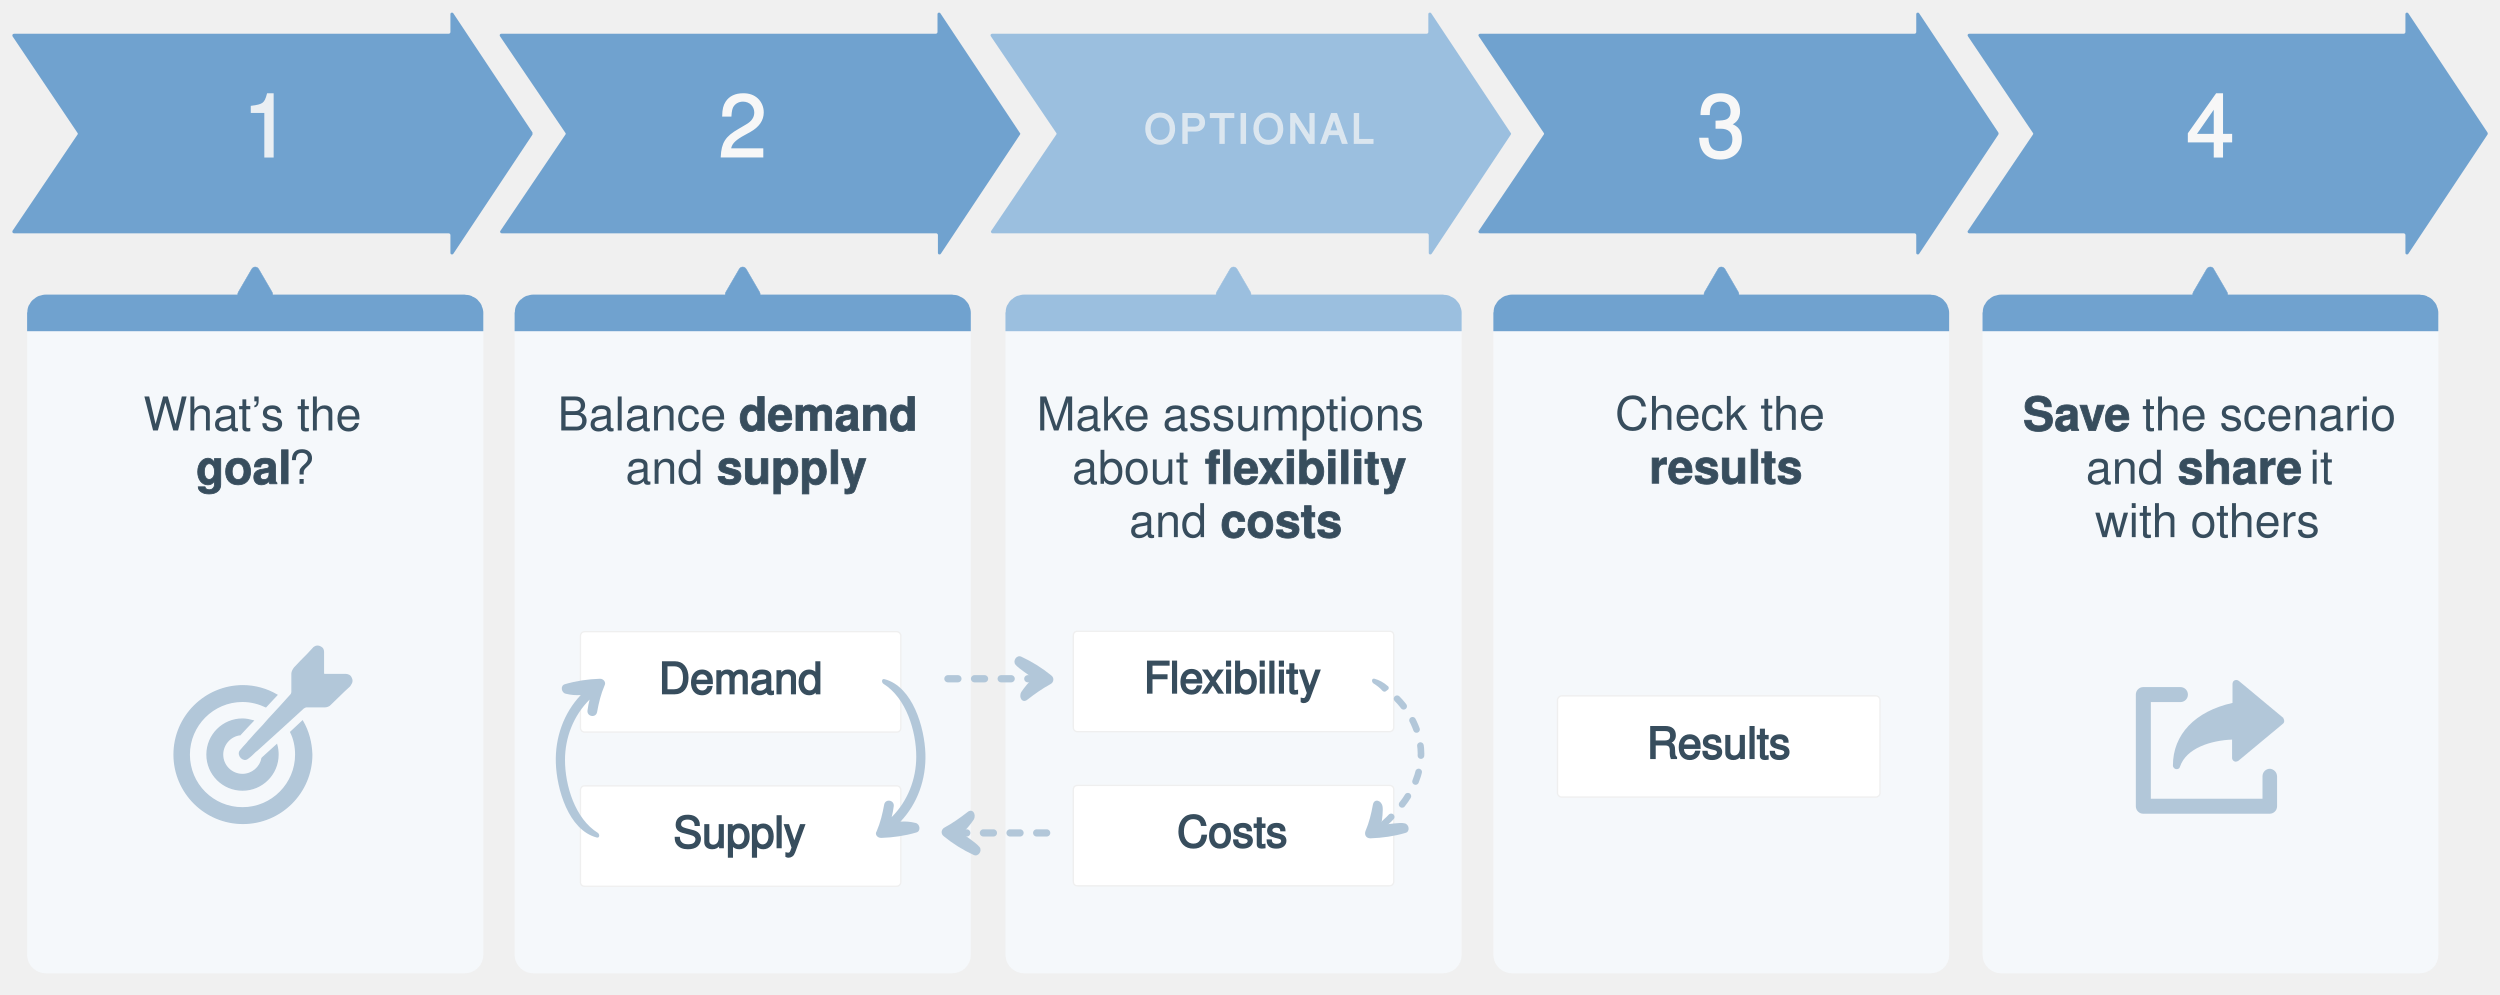
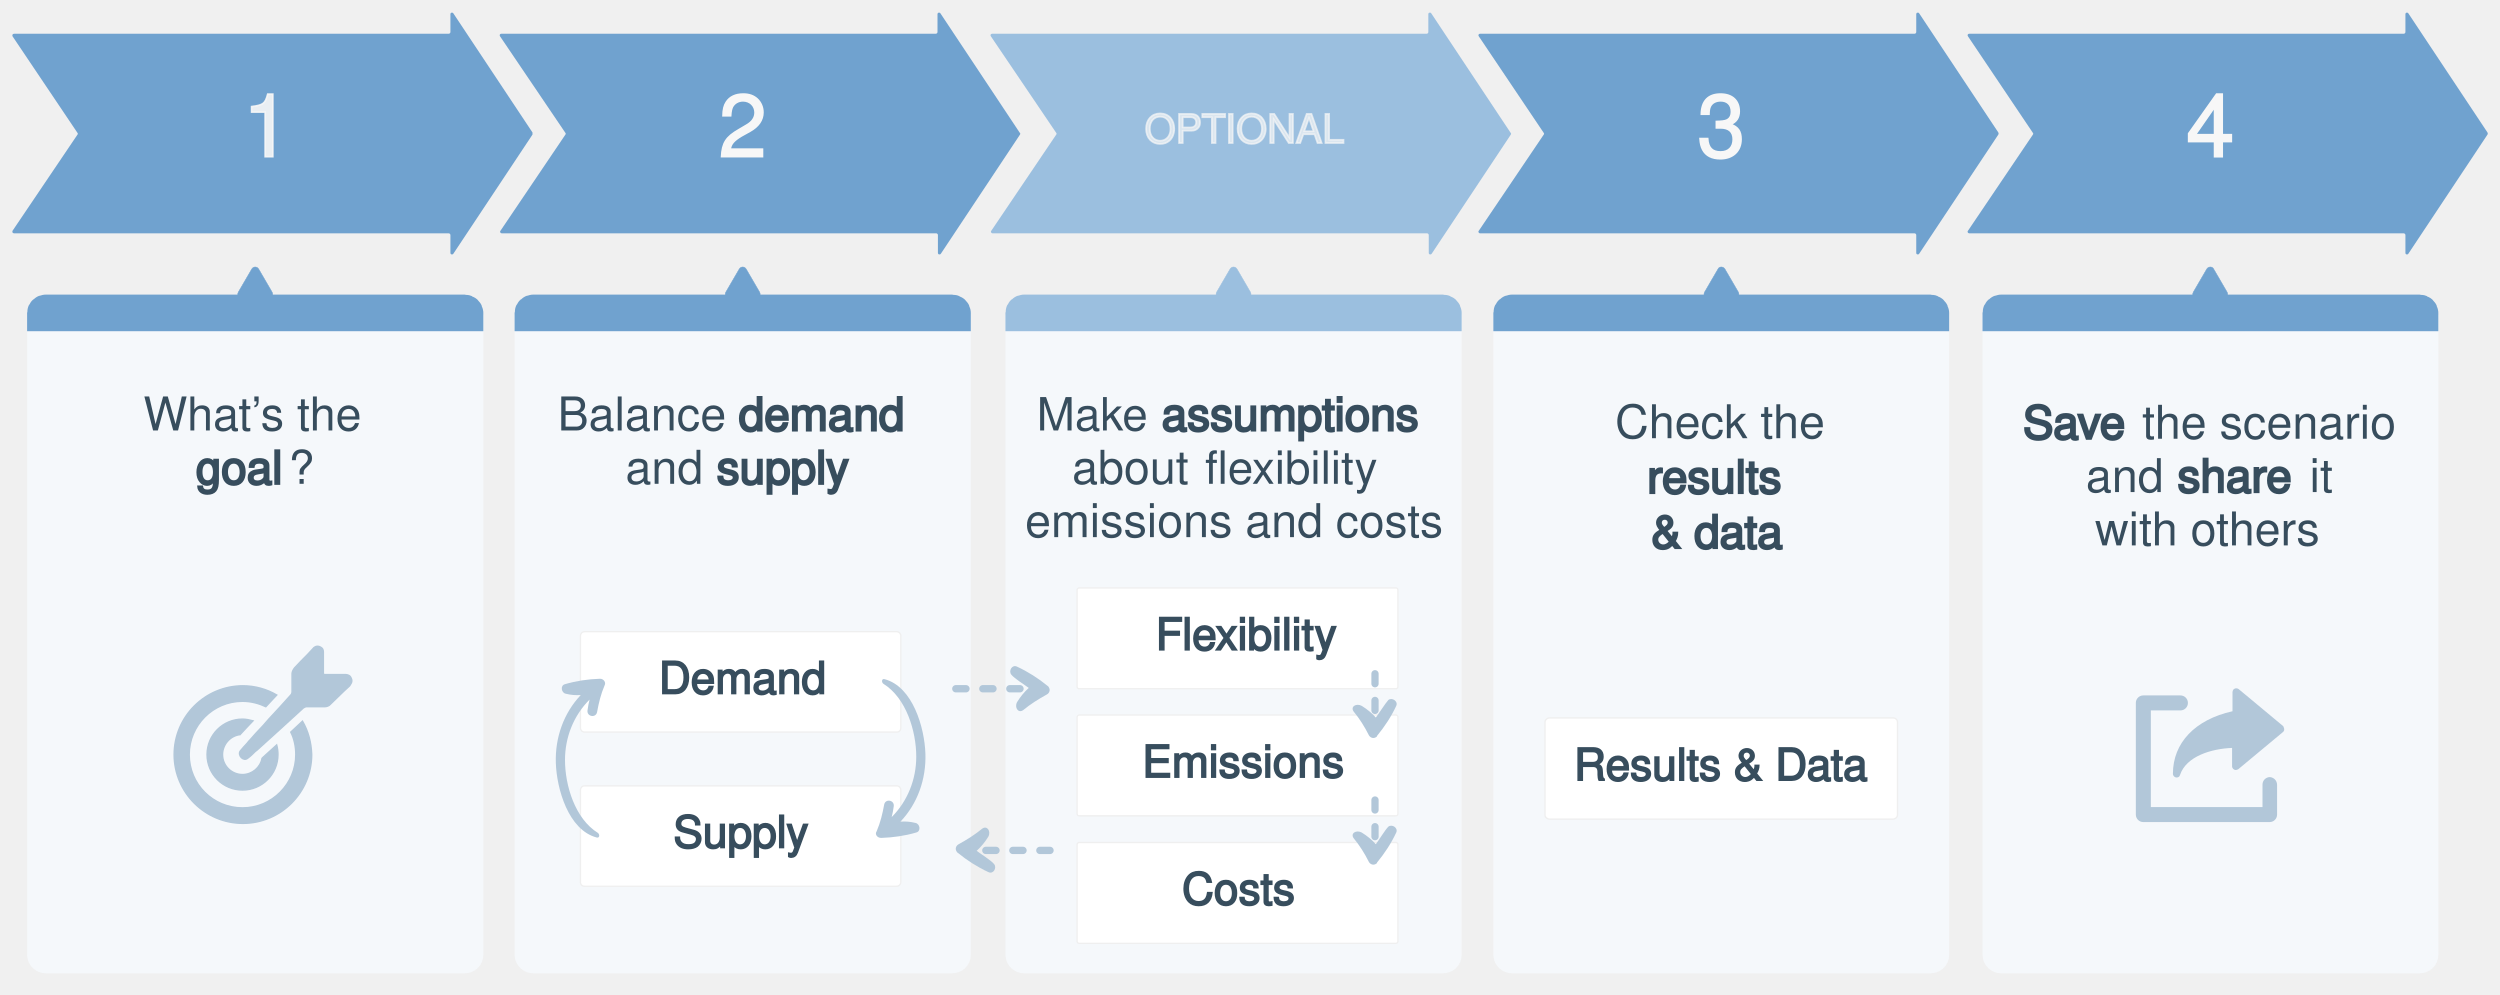
<svg xmlns="http://www.w3.org/2000/svg" version="1.1" id="Layer_1" x="0px" y="0px" viewBox="0 0 600 238.6" style="enable-background:new 0 0 600 238.6;" xml:space="preserve">
  <style type="text/css">
	.st0{fill:#F5F8FB;stroke:#F5F8FB;stroke-width:7.191;stroke-miterlimit:10;}
	.st1{fill:#70A2CF;stroke:#70A2CF;stroke-width:7.191;stroke-miterlimit:10;}
	.st2{fill:none;stroke:#9BBFDF;stroke-width:7.191;stroke-miterlimit:10;}
	.st3{fill:#70A2CF;}
	.st4{fill:#B2C7D9;stroke:#B2C7D9;stroke-width:0.356;stroke-miterlimit:10;}
- 	.st5{opacity:0.9;}
- 	.st6{fill:#F7F7F7;stroke:#F7F7F7;stroke-width:0.394;stroke-miterlimit:10;}
- 	.st7{fill:#374D5D;}
- 	.st8{fill:#374D5D;stroke:#374D5D;stroke-width:0.197;stroke-miterlimit:10;}
- 	.st9{fill:#FFFFFF;stroke:#EFEFEF;stroke-width:0.326;stroke-miterlimit:10;}
- 	.st10{fill:#374D5D;stroke:#374D5D;stroke-width:0.353;stroke-miterlimit:10;}
- 	.st11{fill:#B2C7D9;}
- 	.st12{fill:#9BBFDF;}
- 	.st13{fill:#374D5D;stroke:#374D5D;stroke-width:0.355;stroke-miterlimit:10;}
- 	.st14{opacity:0.7;}
- 	.st15{fill:none;stroke:#B2C7D9;stroke-width:1.598;stroke-linecap:round;stroke-miterlimit:10;stroke-dasharray:2.397,3.995;}
- 	.st16{fill:#70A2CF;stroke:#70A2CF;stroke-width:0.113;stroke-miterlimit:10;}
- 	.st17{fill:#9BBFDF;stroke:#9BBFDF;stroke-width:0.113;stroke-miterlimit:10;}
- 	.st18{fill:none;stroke:#B2C7D9;stroke-width:1.736;stroke-linecap:round;stroke-miterlimit:10;stroke-dasharray:2.397,3.995;}
- 	.st19{opacity:0.9;fill:#F7F7F7;stroke:#F7F7F7;stroke-width:0.4;stroke-miterlimit:10;}
- 	.st20{font-family:'Helvetica Neue', Helvetica, Arial, sans-serif; }
- 	.st21{font-size:20.774px;}
- 	.st22{letter-spacing:2;}
- 	.st23{font-family:'Helvetica Neue', Helvetica, Arial, sans-serif;}
- 	.st24{font-size:11.186px;}
- 	.st25{fill:#374D5D;stroke:#374D5D;stroke-width:0.2;stroke-miterlimit:10;}
- 	.st26{font-family:'Helvetica Neue', Helvetica, Arial, sans-serif;}
- 	.st27{font-family:'Helvetica Neue', Helvetica, Arial, sans-serif;}
- 	.st28{fill:#374D5D;stroke:#374D5D;stroke-width:0.357;stroke-miterlimit:10;}
- 	.st29{font-size:10.387px;}
- 	.st30{fill:#374D5D;stroke:#374D5D;stroke-width:0.359;stroke-miterlimit:10;}
- 	.st31{fill:#F7F7F7;stroke:#F7F7F7;stroke-width:0.4;stroke-miterlimit:10;}
- 	.st32{opacity:0.7;fill:#F7F7F7;stroke:#F7F7F7;stroke-width:0.4;stroke-miterlimit:10;}
- 	.st33{font-size:9.588px;}
- 	.st34{letter-spacing:1;}
+ 	.st5{opacity:0.9;fill:#F7F7F7;enable-background:new    ;}
+ 	.st6{font-family:'Helvetica';}
+ 	.st7{font-size:20.774px;}
+ 	.st8{opacity:0.9;fill:none;stroke:#F7F7F7;stroke-width:0.4;stroke-miterlimit:10;enable-background:new    ;}
+ 	.st9{fill:#374D5D;}
+ 	.st10{font-size:11.186px;}
+ 	.st11{font-size:11px;}
+ 	.st12{fill:none;stroke:#374D5D;stroke-width:0.5;stroke-miterlimit:10;}
+ 	.st13{fill:none;stroke:#374D5D;stroke-width:0.2;stroke-miterlimit:10;}
+ 	.st14{fill:#FFFFFF;stroke:#EFEFEF;stroke-width:0.326;stroke-miterlimit:10;}
+ 	.st15{fill:#374D5D;stroke:#374D5D;stroke-width:0.375;stroke-miterlimit:10;}
+ 	.st16{font-size:10.63px;}
+ 	.st17{fill:#B2C7D9;}
+ 	.st18{fill:#9BBFDF;}
+ 	.st19{fill:none;stroke:#374D5D;stroke-width:0.25;stroke-miterlimit:10;}
+ 	.st20{fill:#374D5D;stroke:#374D5D;stroke-width:0.5;stroke-miterlimit:10;}
+ 	.st21{fill:#F7F7F7;}
+ 	.st22{fill:none;stroke:#F7F7F7;stroke-width:0.4;stroke-miterlimit:10;}
+ 	.st23{opacity:0.7;fill:#F7F7F7;enable-background:new    ;}
+ 	.st24{font-size:9.588px;}
+ 	.st25{opacity:0.7;fill:none;stroke:#F7F7F7;stroke-width:0.4;stroke-miterlimit:10;enable-background:new    ;}
+ 	.st26{fill:#70A2CF;stroke:#70A2CF;stroke-width:0.113;stroke-miterlimit:10;}
+ 	.st27{fill:#9BBFDF;stroke:#9BBFDF;stroke-width:0.113;stroke-miterlimit:10;}
+ 	.st28{fill:#FFFFFF;stroke:#EFEFEF;stroke-width:0.34;stroke-miterlimit:10;}
+ 	.st29{fill:#FFFFFF;stroke:#EFEFEF;stroke-width:0.325;stroke-miterlimit:10;}
+ 	.st30{fill:none;stroke:#B2C7D9;stroke-width:1.74;stroke-linecap:round;stroke-miterlimit:10;stroke-dasharray:2.4,4;}
+ 	.st31{fill:none;stroke:#B2C7D9;stroke-width:1.762;stroke-linecap:round;stroke-miterlimit:10;stroke-dasharray:2.431,4.051;}
</style>
  <g>
    <path class="st0" d="M112.4,79.1v150.1c0,0.5-0.4,0.8-0.9,0.8H11c-0.5,0-0.9-0.4-0.9-0.8V79.1H112.4z" />
    <path class="st1" d="M112.4,75.9v-0.8c0-0.4-0.4-0.8-0.9-0.8H11c-0.5,0-0.9,0.4-0.9,0.8v0.8H112.4z" />
    <path class="st0" d="M229.4,79.1v150.1c0,0.5-0.4,0.8-0.9,0.8H128c-0.5,0-0.9-0.4-0.9-0.8V79.1H229.4z" />
    <path class="st1" d="M229.4,75.9v-0.8c0-0.4-0.4-0.8-0.9-0.8H128c-0.5,0-0.9,0.4-0.9,0.8v0.8H229.4z" />
    <path class="st0" d="M347.2,79.1v150.1c0,0.5-0.4,0.8-0.9,0.8H245.8c-0.5,0-0.9-0.4-0.9-0.8V79.1H347.2z" />
    <path class="st2" d="M347.2,75.9v-0.8c0-0.4-0.4-0.8-0.9-0.8H245.8c-0.5,0-0.9,0.4-0.9,0.8v0.8H347.2z" />
    <path class="st0" d="M464.2,79.1v150.1c0,0.5-0.4,0.8-0.9,0.8H362.9c-0.5,0-0.9-0.4-0.9-0.8V79.1H464.2z" />
    <path class="st1" d="M464.2,75.9v-0.8c0-0.4-0.4-0.8-0.9-0.8H362.9c-0.5,0-0.9,0.4-0.9,0.8v0.8H464.2z" />
    <path class="st0" d="M581.6,79.1v150.1c0,0.5-0.4,0.8-0.9,0.8H480.3c-0.5,0-0.9-0.4-0.9-0.8V79.1H581.6z" />
    <path class="st1" d="M581.6,75.9v-0.8c0-0.4-0.4-0.8-0.9-0.8H480.3c-0.5,0-0.9,0.4-0.9,0.8v0.8H581.6z" />
    <path class="st3" d="M127.8,32.3l-19,28.6c-0.2,0.3-0.7,0.2-0.7-0.2v-4.3c0-0.2-0.2-0.4-0.4-0.4H3.4C3,56,2.9,55.7,3,55.4   l15.6-23.1c0.1-0.1,0.1-0.3,0-0.4L3,8.7C2.9,8.4,3,8.1,3.4,8.1h104.3c0.2,0,0.4-0.2,0.4-0.4V3.4c0-0.4,0.5-0.5,0.7-0.2l19,28.6   C127.8,32,127.8,32.1,127.8,32.3z" />
    <g>
-       <path class="st4" d="M66.4,178.8l-3.2,2.9c-0.1,0.1-0.2,0.2-0.3,0.3c-0.4,2.2-2.4,3.9-4.7,3.9c-2.6,0-4.8-2.1-4.8-4.8    c0-2.4,1.8-4.5,4.2-4.8c0-0.1,0.1-0.1,0.1-0.1l1.3-1.4l0,0c0.6-0.6,1.2-1.3,1.7-1.8c-0.8-0.2-1.6-0.4-2.5-0.4    c-4.7,0-8.5,3.8-8.5,8.5c0,4.7,3.8,8.5,8.5,8.5s8.5-3.8,8.5-8.5C66.7,180.3,66.6,179.5,66.4,178.8z" />
-       <path class="st4" d="M72.6,173.1c-0.9,0.9-1.9,1.7-2.8,2.6c0.8,1.6,1.2,3.5,1.2,5.4c0,7-5.7,12.8-12.8,12.8s-12.8-5.7-12.8-12.8    c0-7,5.7-12.8,12.8-12.8c2,0,3.9,0.5,5.6,1.3c0.9-0.9,1.7-1.9,2.6-2.8c-2.4-1.4-5.2-2.2-8.1-2.2c-9.1,0-16.5,7.4-16.5,16.5    c0,9.1,7.4,16.5,16.5,16.5s16.5-7.4,16.5-16.5C74.7,178.2,74,175.5,72.6,173.1z" />
-       <path class="st4" d="M84.3,162.8c-0.1-0.2-0.2-0.4-0.3-0.5c-0.3-0.3-0.8-0.4-1.2-0.4c-0.6,0-1.3,0-1.9,0c-1,0-2,0-3,0    c-0.1,0-0.1,0-0.1,0l-0.1-0.1l-0.1-0.1c0,0,0-0.1,0-0.1c0-1,0-2,0-3c0-0.6,0-1.3,0-1.9c0-0.4,0-0.9-0.4-1.2    c-0.1-0.1-0.3-0.2-0.5-0.3c-0.8-0.3-1.4,0.2-1.6,0.5c-0.4,0.5-0.9,0.9-1.3,1.4c-1,1-2.1,2.1-3.1,3.2c-0.3,0.4-0.6,0.9-0.6,1.4    c0,0.8,0,1.6,0,2.3c0,0.7,0,1.4,0,2.1c0,0.2-0.1,0.5-0.3,0.7c-1.7,1.9-3.5,3.9-5.3,5.8l-1.4,1.6c-0.8,0.8-2.6,2.8-3.2,3.5l0,0    l-0.2,0.2c-0.1,0.2-0.3,0.3-0.4,0.5c-0.5,0.5-1,1.1-1.6,1.8c-0.4,0.5-0.2,1.2,0.2,1.6c0,0,0,0,0,0c0.4,0.4,1,0.6,1.5,0.2    c0.7-0.5,1.3-1.1,1.8-1.6c0.2-0.1,0.3-0.3,0.5-0.4l5.3-4.8c1.9-1.7,3.8-3.5,5.8-5.3c0.2-0.1,0.5-0.3,0.7-0.3c0.7,0,1.4,0,2.1,0    c0.8,0,1.6,0,2.3,0c0.5,0,1.1-0.2,1.4-0.6c1.1-1,2.1-2.1,3.2-3.1c0.5-0.4,0.9-0.9,1.4-1.3C84.1,164.2,84.7,163.7,84.3,162.8z" />
+       <path class="st4" d="M66.4,178.8l-3.2,2.9c-0.1,0.1-0.2,0.2-0.3,0.3c-0.4,2.2-2.4,3.9-4.7,3.9c-2.6,0-4.8-2.1-4.8-4.8    c0-2.4,1.8-4.5,4.2-4.8c0-0.1,0.1-0.1,0.1-0.1l1.3-1.4l0,0c0.6-0.6,1.2-1.3,1.7-1.8c-0.8-0.2-1.6-0.4-2.5-0.4    c-4.7,0-8.5,3.8-8.5,8.5s3.8,8.5,8.5,8.5s8.5-3.8,8.5-8.5C66.7,180.3,66.6,179.5,66.4,178.8z" />
+       <path class="st4" d="M72.6,173.1c-0.9,0.9-1.9,1.7-2.8,2.6c0.8,1.6,1.2,3.5,1.2,5.4c0,7-5.7,12.8-12.8,12.8s-12.8-5.7-12.8-12.8    c0-7,5.7-12.8,12.8-12.8c2,0,3.9,0.5,5.6,1.3c0.9-0.9,1.7-1.9,2.6-2.8c-2.4-1.4-5.2-2.2-8.1-2.2c-9.1,0-16.5,7.4-16.5,16.5    s7.4,16.5,16.5,16.5s16.5-7.4,16.5-16.5C74.7,178.2,74,175.5,72.6,173.1z" />
+       <path class="st4" d="M84.3,162.8c-0.1-0.2-0.2-0.4-0.3-0.5c-0.3-0.3-0.8-0.4-1.2-0.4c-0.6,0-1.3,0-1.9,0c-1,0-2,0-3,0    c-0.1,0-0.1,0-0.1,0l-0.1-0.1l-0.1-0.1v-0.1c0-1,0-2,0-3c0-0.6,0-1.3,0-1.9c0-0.4,0-0.9-0.4-1.2c-0.1-0.1-0.3-0.2-0.5-0.3    c-0.8-0.3-1.4,0.2-1.6,0.5c-0.4,0.5-0.9,0.9-1.3,1.4c-1,1-2.1,2.1-3.1,3.2c-0.3,0.4-0.6,0.9-0.6,1.4c0,0.8,0,1.6,0,2.3    s0,1.4,0,2.1c0,0.2-0.1,0.5-0.3,0.7c-1.7,1.9-3.5,3.9-5.3,5.8l-1.4,1.6c-0.8,0.8-2.6,2.8-3.2,3.5l0,0l-0.2,0.2    c-0.1,0.2-0.3,0.3-0.4,0.5c-0.5,0.5-1,1.1-1.6,1.8c-0.4,0.5-0.2,1.2,0.2,1.6l0,0c0.4,0.4,1,0.6,1.5,0.2c0.7-0.5,1.3-1.1,1.8-1.6    c0.2-0.1,0.3-0.3,0.5-0.4l5.3-4.8c1.9-1.7,3.8-3.5,5.8-5.3c0.2-0.1,0.5-0.3,0.7-0.3c0.7,0,1.4,0,2.1,0c0.8,0,1.6,0,2.3,0    c0.5,0,1.1-0.2,1.4-0.6c1.1-1,2.1-2.1,3.2-3.1c0.5-0.4,0.9-0.9,1.4-1.3C84.1,164.2,84.7,163.7,84.3,162.8z" />
    </g>
-     <text transform="matrix(1 0 0 1 58.2603 37.6112)" class="st19 st20 st21 st22">1</text>
+     <text transform="matrix(1 0 0 1 58.2603 37.6112)" class="st5 st6 st7">1</text>
+     <text transform="matrix(1 0 0 1 58.2603 37.6112)" class="st8 st6 st7">1</text>
    <path class="st3" d="M244.8,32.3l-19,28.6c-0.2,0.3-0.7,0.2-0.7-0.2v-4.3c0-0.2-0.2-0.4-0.4-0.4H120.4c-0.3,0-0.5-0.4-0.3-0.6   l15.6-23.1c0.1-0.1,0.1-0.3,0-0.4L120,8.7c-0.2-0.3,0-0.6,0.3-0.6h104.3c0.2,0,0.4-0.2,0.4-0.4V3.4c0-0.4,0.5-0.5,0.7-0.2l19,28.6   C244.9,32,244.9,32.1,244.8,32.3z" />
-     <text transform="matrix(1 0 0 1 34.3994 103.3124)">
-       <tspan x="0" y="0" class="st7 st23 st24">What’s the </tspan>
-       <tspan x="12.6" y="12.8" class="st25 st26 st24" font-weight="bold">goal</tspan>
-       <tspan x="34.8" y="12.8" class="st7 st23 st24">?</tspan>
-     </text>
+     <text transform="matrix(1 0 0 1 34.3994 103.3124)" class="st9 st6 st10">What’s the </text>
    <g>
-       <text transform="matrix(1 0 0 1 133.8145 103.3124)">
-         <tspan x="0" y="0" class="st7 st23 st24">Balance</tspan>
-         <tspan x="40.4" y="0" class="st7 st27 st24"> </tspan>
-         <tspan x="43.5" y="0" class="st25 st26 st24" font-weight="bold">demand</tspan>
-         <tspan x="85.8" y="0" class="st25 st26 st24"> </tspan>
-         <tspan x="16.3" y="12.8" class="st7 st23 st24">and </tspan>
-         <tspan x="38.2" y="12.8" class="st25 st26 st24" font-weight="bold">supply</tspan>
-       </text>
+       <text transform="matrix(1 0 0 1 46.9994 116.1124)" class="st9 st6 st11">goal</text>
+       <text transform="matrix(1 0 0 1 46.9994 116.1124)" class="st12 st6 st11">goal</text>
    </g>
-     <path class="st9" d="M215.2,175.7h-74.9c-0.6,0-1-0.5-1-1v-22.1c0-0.5,0.4-1,1-1h74.9c0.6,0,1,0.5,1,1v22.1   C216.2,175.3,215.8,175.7,215.2,175.7z" />
-     <text transform="matrix(1 0 0 1 158.1284 166.4559)" class="st28 st23 st29">Demand</text>
-     <path class="st9" d="M215.2,212.7h-74.9c-0.6,0-1-0.4-1-1v-22.1c0-0.5,0.4-1,1-1h74.9c0.6,0,1,0.5,1,1v22.1   C216.2,212.2,215.8,212.7,215.2,212.7z" />
-     <text transform="matrix(1 0 0 1 161.6001 203.411)" class="st28 st23 st29">Supply</text>
+     <text transform="matrix(1 0 0 1 69.1994 116.1124)" class="st9 st6 st10">?</text>
    <g>
-       <path class="st11" d="M144,162.9c-2.9,0.1-5.7,0.5-8.4,1.3c-1.2,0.3-0.9,2.1,0.2,2.3c1.2,0.3,2.4,0.4,3.6,0.3    c-4.1,4.3-6.2,10.2-6,16.3c0.2,6.2,3,16.1,9.8,17.9c0.7,0.2,0.8-0.7,0.3-1.1c-5.5-3.4-7.9-11.4-7.9-17.5c0-5.5,2.1-10.7,5.9-14.5    c-0.2,0.8-0.4,1.7-0.5,2.6c-0.2,1.5,2,1.9,2.3,0.4c0.4-2.2,0.9-4.3,1.8-6.4C145.5,163.8,144.9,162.9,144,162.9z" />
+       <text transform="matrix(1 0 0 1 133.8145 103.3124)" class="st9 st6 st10">Balance</text>
+       <text transform="matrix(1 0 0 1 174.2145 103.3124)" class="st9 st6 st10"> </text>
+       <g>
+         <text transform="matrix(1 0 0 1 177.3145 103.3124)" class="st9 st6 st11">demand</text>
+         <text transform="matrix(1 0 0 1 177.3145 103.3124)" class="st12 st6 st11">demand</text>
+       </g>
+       <text transform="matrix(1 0 0 1 219.6145 103.3124)" class="st9 st6 st10"> </text>
+       <text transform="matrix(1 0 0 1 219.6145 103.3124)" class="st13 st6 st10"> </text>
+       <text transform="matrix(1 0 0 1 150.1145 116.1124)" class="st9 st6 st10">and </text>
+       <g>
+         <text transform="matrix(1 0 0 1 172.0145 116.1124)" class="st9 st6 st11">supply</text>
+         <text transform="matrix(1 0 0 1 172.0145 116.1124)" class="st12 st6 st11">supply</text>
+       </g>
+     </g>
+     <path class="st14" d="M215.2,175.7h-74.9c-0.6,0-1-0.5-1-1v-22.1c0-0.5,0.4-1,1-1h74.9c0.6,0,1,0.5,1,1v22.1   C216.2,175.3,215.8,175.7,215.2,175.7z" />
+     <g>
+       <text transform="matrix(1 0 0 1 158.1284 166.4559)" class="st15 st6 st16">Demand</text>
+     </g>
+     <path class="st14" d="M215.2,212.7h-74.9c-0.6,0-1-0.4-1-1v-22.1c0-0.5,0.4-1,1-1h74.9c0.6,0,1,0.5,1,1v22.1   C216.2,212.2,215.8,212.7,215.2,212.7z" />
+     <g>
+       <text transform="matrix(1 0 0 1 161.6001 203.411)" class="st15 st6 st16">Supply</text>
    </g>
    <g>
-       <path class="st11" d="M211.5,201.1c2.9-0.1,5.7-0.5,8.4-1.3c1.2-0.3,0.9-2.1-0.2-2.3c-1.2-0.3-2.4-0.4-3.6-0.3    c4.1-4.3,6.2-10.2,6-16.3c-0.2-6.2-3-16.1-9.8-17.9c-0.7-0.2-0.8,0.7-0.3,1.1c5.5,3.4,7.9,11.4,7.9,17.5c0,5.5-2.1,10.7-5.9,14.5    c0.2-0.8,0.4-1.7,0.5-2.6c0.2-1.5-2-1.9-2.3-0.4c-0.4,2.2-0.9,4.3-1.8,6.4C209.9,200.2,210.5,201.1,211.5,201.1z" />
+       <path class="st17" d="M144,162.9c-2.9,0.1-5.7,0.5-8.4,1.3c-1.2,0.3-0.9,2.1,0.2,2.3c1.2,0.3,2.4,0.4,3.6,0.3    c-4.1,4.3-6.2,10.2-6,16.3c0.2,6.2,3,16.1,9.8,17.9c0.7,0.2,0.8-0.7,0.3-1.1c-5.5-3.4-7.9-11.4-7.9-17.5c0-5.5,2.1-10.7,5.9-14.5    c-0.2,0.8-0.4,1.7-0.5,2.6c-0.2,1.5,2,1.9,2.3,0.4c0.4-2.2,0.9-4.3,1.8-6.4C145.5,163.8,144.9,162.9,144,162.9z" />
    </g>
-     <path class="st12" d="M362.6,32.3l-19,28.6c-0.2,0.3-0.7,0.2-0.7-0.2v-4.3c0-0.2-0.2-0.4-0.4-0.4H238.2c-0.3,0-0.5-0.4-0.3-0.6   l15.6-23.1c0.1-0.1,0.1-0.3,0-0.4L237.8,8.7c-0.2-0.3,0-0.6,0.3-0.6h104.3c0.2,0,0.4-0.2,0.4-0.4V3.4c0-0.4,0.5-0.5,0.7-0.2   l19,28.6C362.7,32,362.7,32.1,362.6,32.3z" />
    <g>
-       <text transform="matrix(1 0 0 1 248.8022 103.3124)">
-         <tspan x="0" y="0" class="st7 st23 st24">Make assumptions</tspan>
-         <tspan x="8.5" y="12.8" class="st7 st23 st24">about</tspan>
-         <tspan x="37.3" y="12.8" class="st7 st27 st24"> </tspan>
-         <tspan x="40.4" y="12.8" class="st25 st26 st24" font-weight="bold">flexibility</tspan>
-         <tspan x="22.2" y="25.6" class="st7 st23 st24">and </tspan>
-         <tspan x="44.1" y="25.6" class="st25 st26 st24" font-weight="bold">costs</tspan>
-       </text>
+       <path class="st17" d="M211.5,201.1c2.9-0.1,5.7-0.5,8.4-1.3c1.2-0.3,0.9-2.1-0.2-2.3c-1.2-0.3-2.4-0.4-3.6-0.3    c4.1-4.3,6.2-10.2,6-16.3c-0.2-6.2-3-16.1-9.8-17.9c-0.7-0.2-0.8,0.7-0.3,1.1c5.5,3.4,7.9,11.4,7.9,17.5c0,5.5-2.1,10.7-5.9,14.5    c0.2-0.8,0.4-1.7,0.5-2.6c0.2-1.5-2-1.9-2.3-0.4c-0.4,2.2-0.9,4.3-1.8,6.4C209.9,200.2,210.5,201.1,211.5,201.1z" />
+     </g>
+     <path class="st18" d="M362.6,32.3l-19,28.6c-0.2,0.3-0.7,0.2-0.7-0.2v-4.3c0-0.2-0.2-0.4-0.4-0.4H238.2c-0.3,0-0.5-0.4-0.3-0.6   l15.6-23.1c0.1-0.1,0.1-0.3,0-0.4L237.8,8.7c-0.2-0.3,0-0.6,0.3-0.6h104.3c0.2,0,0.4-0.2,0.4-0.4V3.4c0-0.4,0.5-0.5,0.7-0.2   l19,28.6C362.7,32,362.7,32.1,362.6,32.3z" />
+     <g>
+       <g>
+         <text transform="matrix(1 0 0 1 248.8022 103.3124)">
+           <tspan x="0" y="0" class="st9 st6 st11">Make</tspan>
+           <tspan x="26.9" y="0" class="st19 st6 st11"> </tspan>
+           <tspan x="30" y="0" class="st20 st6 st11">assumptions</tspan>
+         </text>
+       </g>
+       <text transform="matrix(1 0 0 1 257.3022 116.1124)" class="st9 st6 st10">about</text>
+       <text transform="matrix(1 0 0 1 286.1022 116.1124)" class="st9 st6 st10"> </text>
+       <g>
+         <text transform="matrix(1 0 0 1 289.2022 116.1124)" class="st9 st6 st11">flexibility</text>
+       </g>
+       <text transform="matrix(1 0 0 1 246.0221 128.9124)" class="st9 st6 st10">emissions and </text>
+       <g>
+         <text transform="matrix(1 0 0 1 320.5928 128.9124)" class="st9 st6 st11">costs</text>
+       </g>
    </g>
    <path class="st3" d="M479.6,32.3l-19,28.6c-0.2,0.3-0.7,0.2-0.7-0.2v-4.3c0-0.2-0.2-0.4-0.4-0.4H355.2c-0.3,0-0.5-0.4-0.3-0.6   l15.6-23.1c0.1-0.1,0.1-0.3,0-0.4L354.9,8.7c-0.2-0.3,0-0.6,0.3-0.6h104.3c0.2,0,0.4-0.2,0.4-0.4V3.4c0-0.4,0.5-0.5,0.7-0.2   l19,28.6C479.7,32,479.7,32.1,479.6,32.3z" />
    <g>
-       <text transform="matrix(1 0 0 1 387.623 103.1757)">
-         <tspan x="0" y="0" class="st7 st23 st24">Check the</tspan>
-         <tspan x="8.2" y="12.8" class="st25 st26 st24" font-weight="bold">results</tspan>
-       </text>
+       <text transform="matrix(1 0 0 1 387.623 105.1757)" class="st9 st6 st10">Check the</text>
    </g>
    <path class="st3" d="M597,32.3l-19,28.6c-0.2,0.3-0.7,0.2-0.7-0.2v-4.3c0-0.2-0.2-0.4-0.4-0.4H472.6c-0.3,0-0.5-0.4-0.3-0.6   l15.6-23.1c0.1-0.1,0.1-0.3,0-0.4L472.3,8.7c-0.2-0.3,0-0.6,0.3-0.6h104.3c0.2,0,0.4-0.2,0.4-0.4V3.4c0-0.4,0.5-0.5,0.7-0.2   l19,28.6C597.1,32,597.1,32.1,597,32.3z" />
    <g>
-       <text transform="matrix(1 0 0 1 485.5146 103.3026)">
-         <tspan x="0" y="0" class="st25 st26 st24" font-weight="bold">Save </tspan>
-         <tspan x="28.6" y="0" class="st7 st23 st24">the scenario</tspan>
-         <tspan x="15.1" y="12.8" class="st7 st23 st24">and </tspan>
-         <tspan x="37.1" y="12.8" class="st25 st26 st24" font-weight="bold">share </tspan>
-         <tspan x="68.8" y="12.8" class="st7 st23 st24">it</tspan>
-         <tspan x="17.3" y="25.6" class="st7 st23 st24">with others</tspan>
-       </text>
+       <g>
+         <text transform="matrix(1 0 0 1 485.5146 105.3026)" class="st9 st6 st11">Save </text>
+         <g>
+           <text transform="matrix(1 0 0 1 485.5146 105.3026)" class="st12 st6 st11">Save </text>
+         </g>
+       </g>
+       <text transform="matrix(1 0 0 1 514.1146 105.3026)" class="st9 st6 st10">the scenario</text>
+       <text transform="matrix(1 0 0 1 500.6146 118.1026)" class="st9 st6 st10">and </text>
+       <g>
+         <text transform="matrix(1 0 0 1 522.6146 118.1026)" class="st9 st6 st11">share </text>
+         <g>
+           <text transform="matrix(1 0 0 1 522.6146 118.1026)" class="st12 st6 st11">share </text>
+         </g>
+       </g>
+       <text transform="matrix(1 0 0 1 554.3146 118.1026)" class="st9 st6 st10">it</text>
+       <text transform="matrix(1 0 0 1 502.8146 130.9026)" class="st9 st6 st10">with others</text>
    </g>
    <g>
-       <path class="st11" d="M548,172.3l-10.7-8.9c-0.4-0.3-0.9-0.3-1.3,0.1c-0.1,0.2-0.2,0.4-0.2,0.6v4.6c-9,2-14.3,7.6-14.3,15    c0,0.5,0.4,0.9,0.9,0.9c0.4,0,0.7-0.2,0.8-0.6c1.5-4.5,7.5-6.3,12.5-6.5v4.4c0,0.5,0.4,0.9,0.9,0.9c0.2,0,0.4-0.1,0.6-0.2    l10.7-8.9c0.4-0.3,0.4-0.9,0.1-1.3C548.1,172.3,548,172.3,548,172.3L548,172.3z" />
-       <path class="st11" d="M544.8,184.5c-1,0-1.8,0.8-1.8,1.8v0v5.4h-26.8v-23.2h7.1c1,0,1.8-0.8,1.8-1.8s-0.8-1.8-1.8-1.8h-8.9    c-1,0-1.8,0.8-1.8,1.8c0,0,0,0,0,0v26.8c0,1,0.8,1.8,1.8,1.8h0h30.3c1,0,1.8-0.8,1.8-1.8v0v-7.1    C546.5,185.3,545.7,184.6,544.8,184.5C544.8,184.5,544.8,184.5,544.8,184.5z" />
+       <path class="st17" d="M548,174.3l-10.7-8.9c-0.4-0.3-0.9-0.3-1.3,0.1c-0.1,0.2-0.2,0.4-0.2,0.6v4.6c-9,2-14.3,7.6-14.3,15    c0,0.5,0.4,0.9,0.9,0.9c0.4,0,0.7-0.2,0.8-0.6c1.5-4.5,7.5-6.3,12.5-6.5v4.4c0,0.5,0.4,0.9,0.9,0.9c0.2,0,0.4-0.1,0.6-0.2    l10.7-8.9c0.4-0.3,0.4-0.9,0.1-1.3C548.1,174.3,548,174.3,548,174.3L548,174.3z" />
+       <path class="st17" d="M544.8,186.5c-1,0-1.8,0.8-1.8,1.8l0,0v5.4h-26.8v-23.2h7.1c1,0,1.8-0.8,1.8-1.8s-0.8-1.8-1.8-1.8h-8.9    c-1,0-1.8,0.8-1.8,1.8l0,0v26.8c0,1,0.8,1.8,1.8,1.8l0,0h30.3c1,0,1.8-0.8,1.8-1.8l0,0v-7.1C546.5,187.3,545.7,186.6,544.8,186.5    L544.8,186.5z" />
    </g>
-     <path class="st9" d="M333.5,175.6h-74.9c-0.6,0-1-0.4-1-1v-22.1c0-0.6,0.4-1,1-1h74.9c0.6,0,1,0.4,1,1v22.1   C334.5,175.1,334.1,175.6,333.5,175.6z" />
-     <text transform="matrix(1 0 0 1 274.5171 166.3065)" class="st28 st23 st29">Flexibility</text>
-     <path class="st9" d="M450.2,191.3h-75.4c-0.5,0-1-0.4-1-1V168c0-0.5,0.5-1,1-1h75.4c0.6,0,1,0.5,1,1v22.3   C451.2,190.9,450.7,191.3,450.2,191.3z" />
-     <text transform="matrix(1 0 0 1 395.2559 181.9979)" class="st30 st23 st29">Results</text>
-     <path class="st9" d="M333.5,212.6h-74.9c-0.6,0-1-0.4-1-1v-22.1c0-0.6,0.4-1,1-1h74.9c0.6,0,1,0.4,1,1v22.1   C334.5,212.1,334.1,212.6,333.5,212.6z" />
-     <text transform="matrix(1 0 0 1 282.4937 203.2626)" class="st28 st23 st29">Costs</text>
    <g>
-       <path class="st11" d="M329.9,162.9c-0.7-0.2-0.8,0.7-0.3,1.1c0.8,0.5,1.6,1.1,2.2,1.8c0.2,0.2,0.6,0.3,0.8,0.1    c0.1-0.1,0.3-0.2,0.4-0.3c0.4-0.2,0.4-0.8,0-1C332.1,163.8,331,163.2,329.9,162.9z" />
+       <text transform="matrix(1 0 0 1 172.4751 37.6112)" class="st21 st6 st7">2</text>
+       <text transform="matrix(1 0 0 1 172.4751 37.6112)" class="st22 st6 st7">2</text>
+     </g>
+     <text transform="matrix(1 0 0 1 274.6992 34.3324)" class="st23 st6 st24">OPTIONAL</text>
+     <text transform="matrix(1 0 0 1 274.6992 34.3324)" class="st25 st6 st24">OPTIONAL</text>
+     <g>
+       <text transform="matrix(1 0 0 1 407.3359 37.6112)" class="st21 st6 st7">3</text>
+       <text transform="matrix(1 0 0 1 407.3359 37.6112)" class="st22 st6 st7">3</text>
+     </g>
+     <g>
+       <text transform="matrix(1 0 0 1 524.7021 37.6112)" class="st21 st6 st7">4</text>
+       <text transform="matrix(1 0 0 1 524.7021 37.6112)" class="st22 st6 st7">4</text>
+     </g>
+     <path class="st26" d="M62.1,64.6l3.2,5.5c0.4,0.7-0.1,1.5-0.9,1.5h-6.3c-0.8,0-1.3-0.8-0.9-1.5l3.2-5.5   C60.8,63.9,61.7,63.9,62.1,64.6z" />
+     <path class="st26" d="M179.1,64.6l3.2,5.5c0.4,0.7-0.1,1.5-0.9,1.5h-6.3c-0.8,0-1.3-0.8-0.9-1.5l3.2-5.5   C177.8,63.9,178.7,63.9,179.1,64.6z" />
+     <path class="st27" d="M296.9,64.6l3.2,5.5c0.4,0.7-0.1,1.5-0.9,1.5h-6.3c-0.8,0-1.3-0.8-0.9-1.5l3.2-5.5   C295.6,63.9,296.5,63.9,296.9,64.6z" />
+     <path class="st26" d="M414,64.6l3.2,5.5c0.4,0.7-0.1,1.5-0.9,1.5H410c-0.8,0-1.3-0.8-0.9-1.5l3.2-5.5   C412.6,63.9,413.6,63.9,414,64.6z" />
+     <path class="st26" d="M531.3,64.6l3.2,5.5c0.4,0.7-0.1,1.5-0.9,1.5h-6.3c-0.8,0-1.3-0.8-0.9-1.5l3.2-5.5   C530,63.9,531,63.9,531.3,64.6z" />
+     <path class="st28" d="M454.3,196.6h-82.4c-0.5,0-1.1-0.4-1.1-1v-22.3c0-0.5,0.5-1,1.1-1h82.4c0.7,0,1.1,0.5,1.1,1v22.3   C455.4,196.2,454.8,196.6,454.3,196.6z" />
+     <g>
+       <text transform="matrix(1 0 0 1 377.7777 187.2467)" class="st15 st6 st16">Results &amp; Data</text>
+     </g>
+     <g>
      <g>
-         <path class="st11" d="M331.5,197.8c0.2-0.8,0.5-3.5,0.3-4.3c-0.3-1.5-2-1.9-2.3-0.4c-0.4,2.2-0.9,4.3-1.8,6.4     c-0.3,0.9,0.2,1.7,1.2,1.7c2.9-0.1,5.7-0.5,8.4-1.3c1.2-0.3,0.9-2.1-0.2-2.3c-1.2-0.3-4.1,0.3-5.2,0.3" />
+         <text transform="matrix(1 0 0 1 395.3302 118.3252)" class="st9 st6 st11">results</text>
+         <g>
+           <text transform="matrix(1 0 0 1 395.3302 118.3252)" class="st12 st6 st11">results</text>
+         </g>
+         <text transform="matrix(1 0 0 1 396.2302 131.5252)" class="st9 st6 st11">&amp; data</text>
+         <g>
+           <text transform="matrix(1 0 0 1 396.2302 131.5252)" class="st12 st6 st11">&amp; data</text>
+         </g>
      </g>
    </g>
+     <path class="st29" d="M259,141.1h76c0.3,0,0.5,0.2,0.5,0.5v23.2c0,0.3-0.2,0.5-0.5,0.5h-76c-0.3,0-0.5-0.2-0.5-0.5v-23.2   C258.5,141.3,258.8,141.1,259,141.1z" />
    <g>
-       <text transform="matrix(1 0 0 1 172.4751 37.6112)" class="st31 st20 st21 st22">2</text>
+       <text transform="matrix(1 0 0 1 277.3819 155.9552)" class="st15 st6 st16">Flexibility</text>
    </g>
-     <text transform="matrix(1 0 0 1 274.6992 34.3324)" class="st32 st20 st33 st34">OPTIONAL</text>
+     <path class="st29" d="M259,202.2h76c0.3,0,0.5,0.2,0.5,0.5v23.2c0,0.3-0.2,0.5-0.5,0.5h-76c-0.3,0-0.5-0.2-0.5-0.5v-23.2   C258.5,202.4,258.8,202.2,259,202.2z" />
    <g>
-       <text transform="matrix(1 0 0 1 407.3359 37.6112)" class="st31 st20 st21 st22">3</text>
+       <text transform="matrix(1 0 0 1 283.6798 217.0646)" class="st15 st6 st16">Costs</text>
+     </g>
+     <path class="st29" d="M259,171.6h76c0.3,0,0.5,0.2,0.5,0.5v23.2c0,0.3-0.2,0.5-0.5,0.5h-76c-0.3,0-0.5-0.2-0.5-0.5v-23.2   C258.5,171.8,258.8,171.6,259,171.6z" />
+     <g>
+       <text transform="matrix(1 0 0 1 274.1583 186.5148)" class="st15 st6 st16">Emissions</text>
+     </g>
+     <path class="st17" d="M330.2,172.2c-1-1.1-2.1-2-3.4-2.8c-1.3-0.7-2.8,0.2-1.9,1.4c1.4,1.7,2.6,3.6,3.6,5.6c0.3,0.6,1,0.9,1.6,0.6   c0.2-0.1,0.4-0.2,0.4-0.4c1.8-2.2,3.4-4.6,4.6-7.2c0.5-1.1-1-2.1-1.9-1.4C332.4,168.9,330.9,171.3,330.2,172.2" />
+     <line class="st30" x1="330" y1="161.7" x2="330" y2="174" />
+     <path class="st17" d="M330.2,202.6c-1-1.1-2.1-2-3.4-2.8c-1.3-0.7-2.8,0.2-1.9,1.4c1.4,1.7,2.6,3.6,3.6,5.6c0.3,0.6,1,0.9,1.6,0.6   c0.2-0.1,0.4-0.2,0.4-0.4c1.8-2.2,3.4-4.6,4.6-7.2c0.5-1.1-1-2.1-1.9-1.4C332.4,199.2,330.9,201.7,330.2,202.6" />
+     <line class="st30" x1="330" y1="192" x2="330" y2="204.4" />
+     <g>
+       <path class="st17" d="M246.9,165.1c-1.1,1-2,2.1-2.8,3.4c-0.7,1.3,0.3,2.8,1.5,1.9c1.7-1.4,3.6-2.6,5.6-3.7c0.6-0.3,0.9-1,0.6-1.6    c-0.1-0.2-0.2-0.4-0.4-0.5c-2.2-1.8-4.7-3.4-7.3-4.6c-1.2-0.6-2.1,1-1.4,1.9C243.5,162.9,246,164.4,246.9,165.1" />
+       <line class="st31" x1="229.4" y1="165.3" x2="245.3" y2="165.3" />
    </g>
    <g>
-       <text transform="matrix(1 0 0 1 524.7021 37.6112)" class="st31 st20 st21 st22">4</text>
+       <path class="st17" d="M234.4,204.2c1.1-1,2-2.1,2.8-3.4c0.7-1.3-0.3-2.8-1.5-1.9c-1.7,1.4-3.6,2.6-5.6,3.7c-0.6,0.3-0.9,1-0.6,1.6    c0.1,0.2,0.2,0.4,0.4,0.5c2.2,1.8,4.7,3.4,7.3,4.6c1.2,0.6,2.1-1,1.4-1.9C237.9,206.5,235.3,204.9,234.4,204.2" />
+       <line class="st31" x1="252" y1="204.1" x2="236.1" y2="204.1" />
    </g>
-     <path class="st15" d="M335.3,167.7c0,0,16.1,15-5.6,32.1" />
-     <path class="st16" d="M62.1,64.6l3.2,5.5c0.4,0.7-0.1,1.5-0.9,1.5h-6.3c-0.8,0-1.3-0.8-0.9-1.5l3.2-5.5   C60.8,63.9,61.7,63.9,62.1,64.6z" />
-     <path class="st16" d="M179.1,64.6l3.2,5.5c0.4,0.7-0.1,1.5-0.9,1.5h-6.3c-0.8,0-1.3-0.8-0.9-1.5l3.2-5.5   C177.8,63.9,178.7,63.9,179.1,64.6z" />
-     <path class="st17" d="M296.9,64.6l3.2,5.5c0.4,0.7-0.1,1.5-0.9,1.5h-6.3c-0.8,0-1.3-0.8-0.9-1.5l3.2-5.5   C295.6,63.9,296.5,63.9,296.9,64.6z" />
-     <path class="st16" d="M414,64.6l3.2,5.5c0.4,0.7-0.1,1.5-0.9,1.5h-6.3c-0.8,0-1.3-0.8-0.9-1.5l3.2-5.5   C412.6,63.9,413.6,63.9,414,64.6z" />
-     <path class="st16" d="M531.3,64.6l3.2,5.5c0.4,0.7-0.1,1.5-0.9,1.5h-6.3c-0.8,0-1.3-0.8-0.9-1.5l3.2-5.5   C530,63.9,531,63.9,531.3,64.6z" />
-     <g>
-       <path class="st11" d="M247.9,162.8c-0.7,0.5-2.3,2.5-2.8,3.3c-0.7,1.3,0.3,2.8,1.5,1.8c1.8-1.4,3.5-2.6,5.5-3.7    c0.8-0.4,1-1.5,0.2-2.1c-2.2-1.8-4.6-3.3-7.2-4.5c-1.1-0.5-2.1,1-1.4,1.9C244.5,160.5,247,162,247.9,162.8" />
-     </g>
-     <line class="st18" x1="227.5" y1="162.9" x2="249.7" y2="162.9" />
-     <g>
-       <path class="st11" d="M230.9,200c0.7-0.5,2.3-2.5,2.8-3.3c0.7-1.3-0.3-2.8-1.5-1.8c-1.8,1.4-3.5,2.6-5.5,3.7    c-0.8,0.4-1,1.5-0.2,2.1c2.2,1.8,4.6,3.3,7.2,4.5c1.1,0.5,2.1-1,1.4-1.9C234.2,202.2,231.8,200.7,230.9,200" />
-     </g>
-     <line class="st18" x1="251.2" y1="199.9" x2="229.1" y2="199.9" />
  </g>
</svg>
